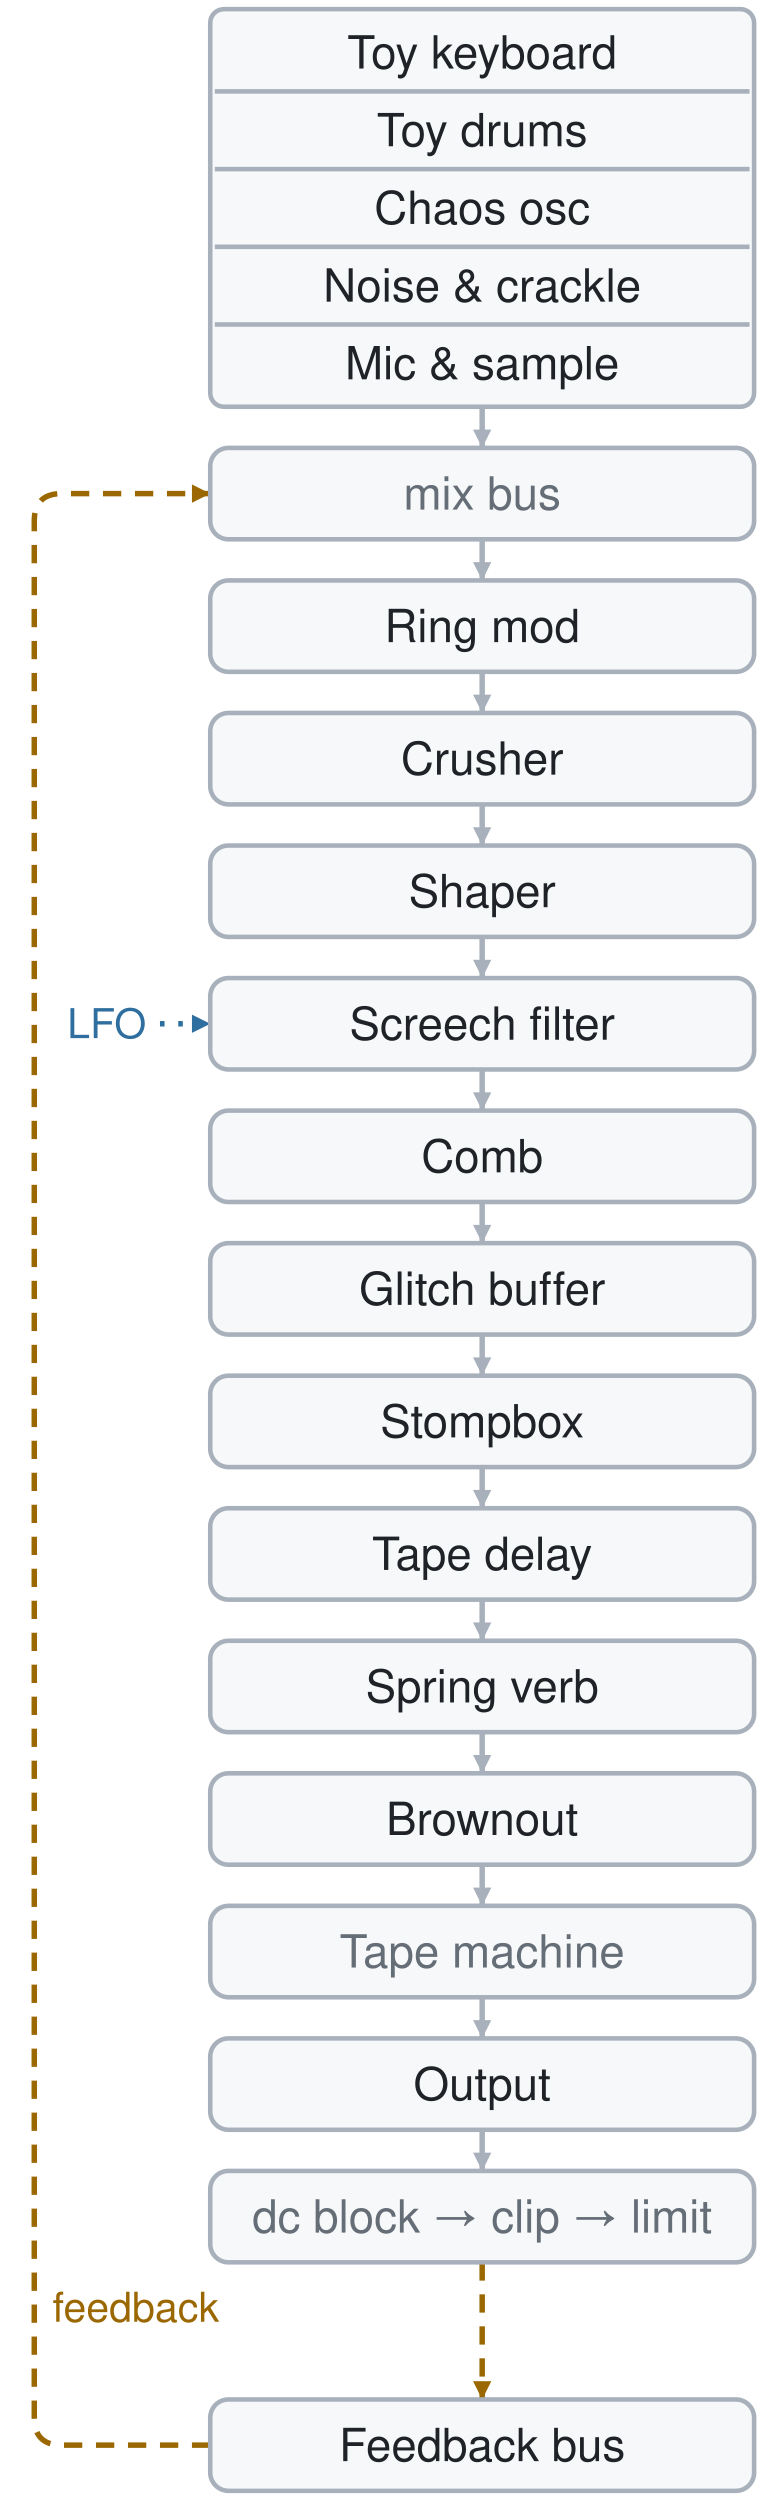
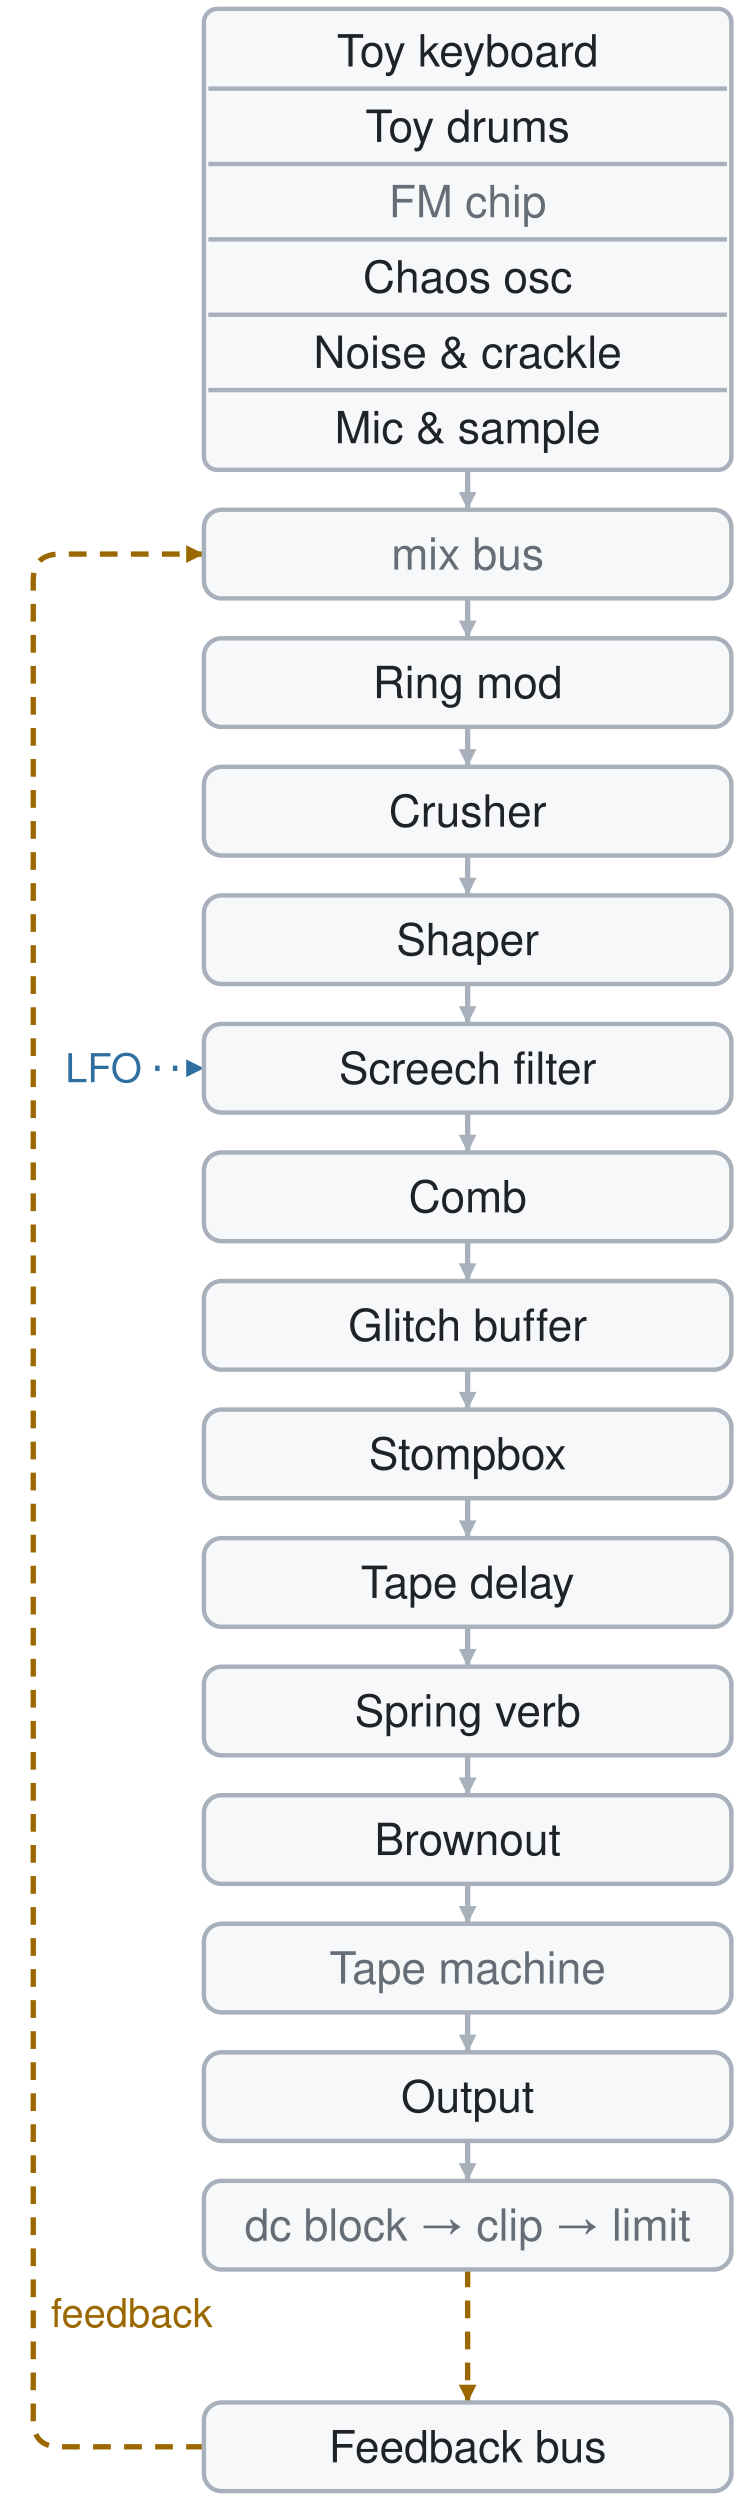
- <svg xmlns="http://www.w3.org/2000/svg" viewBox="0 0 167 547" width="167" height="547" font-family="Helvetica, Arial, sans-serif">
+ <svg xmlns="http://www.w3.org/2000/svg" viewBox="0 0 167 564" width="167" height="564" font-family="Helvetica, Arial, sans-serif">
  <g class="wire">
-     <path class="line" d="M 105.5 89 L 105.5 98" fill="none" stroke="#a8b1bb" stroke-width="1.2" />
-     <path class="head" d="M 105.5 98 L 103.5 94 L 107.5 94 Z" fill="#a8b1bb" />
+     <path class="line" d="M 105.5 106 L 105.5 115" fill="none" stroke="#a8b1bb" stroke-width="1.2" />
+     <path class="head" d="M 105.5 115 L 103.5 111 L 107.5 111 Z" fill="#a8b1bb" />
  </g>
  <g class="wire">
-     <path class="line" d="M 105.5 118 L 105.5 127" fill="none" stroke="#a8b1bb" stroke-width="1.2" />
-     <path class="head" d="M 105.5 127 L 103.5 123 L 107.5 123 Z" fill="#a8b1bb" />
+     <path class="line" d="M 105.5 135 L 105.5 144" fill="none" stroke="#a8b1bb" stroke-width="1.2" />
+     <path class="head" d="M 105.5 144 L 103.5 140 L 107.5 140 Z" fill="#a8b1bb" />
  </g>
  <g class="wire">
-     <path class="line" d="M 105.5 147 L 105.5 156" fill="none" stroke="#a8b1bb" stroke-width="1.2" />
-     <path class="head" d="M 105.5 156 L 103.5 152 L 107.5 152 Z" fill="#a8b1bb" />
+     <path class="line" d="M 105.5 164 L 105.5 173" fill="none" stroke="#a8b1bb" stroke-width="1.2" />
+     <path class="head" d="M 105.5 173 L 103.5 169 L 107.5 169 Z" fill="#a8b1bb" />
  </g>
  <g class="wire">
-     <path class="line" d="M 105.5 176 L 105.5 185" fill="none" stroke="#a8b1bb" stroke-width="1.2" />
-     <path class="head" d="M 105.5 185 L 103.5 181 L 107.5 181 Z" fill="#a8b1bb" />
+     <path class="line" d="M 105.5 193 L 105.5 202" fill="none" stroke="#a8b1bb" stroke-width="1.2" />
+     <path class="head" d="M 105.5 202 L 103.5 198 L 107.5 198 Z" fill="#a8b1bb" />
  </g>
  <g class="wire">
-     <path class="line" d="M 105.5 205 L 105.5 214" fill="none" stroke="#a8b1bb" stroke-width="1.2" />
-     <path class="head" d="M 105.5 214 L 103.5 210 L 107.5 210 Z" fill="#a8b1bb" />
+     <path class="line" d="M 105.5 222 L 105.5 231" fill="none" stroke="#a8b1bb" stroke-width="1.2" />
+     <path class="head" d="M 105.5 231 L 103.5 227 L 107.5 227 Z" fill="#a8b1bb" />
  </g>
  <g class="wire">
-     <path class="line" d="M 105.5 234 L 105.5 243" fill="none" stroke="#a8b1bb" stroke-width="1.2" />
-     <path class="head" d="M 105.5 243 L 103.5 239 L 107.5 239 Z" fill="#a8b1bb" />
+     <path class="line" d="M 105.5 251 L 105.5 260" fill="none" stroke="#a8b1bb" stroke-width="1.2" />
+     <path class="head" d="M 105.5 260 L 103.5 256 L 107.5 256 Z" fill="#a8b1bb" />
  </g>
  <g class="wire">
-     <path class="line" d="M 105.5 263 L 105.5 272" fill="none" stroke="#a8b1bb" stroke-width="1.2" />
-     <path class="head" d="M 105.5 272 L 103.5 268 L 107.5 268 Z" fill="#a8b1bb" />
+     <path class="line" d="M 105.5 280 L 105.5 289" fill="none" stroke="#a8b1bb" stroke-width="1.2" />
+     <path class="head" d="M 105.5 289 L 103.5 285 L 107.5 285 Z" fill="#a8b1bb" />
  </g>
  <g class="wire">
-     <path class="line" d="M 105.5 292 L 105.5 301" fill="none" stroke="#a8b1bb" stroke-width="1.2" />
-     <path class="head" d="M 105.5 301 L 103.5 297 L 107.5 297 Z" fill="#a8b1bb" />
+     <path class="line" d="M 105.5 309 L 105.5 318" fill="none" stroke="#a8b1bb" stroke-width="1.2" />
+     <path class="head" d="M 105.5 318 L 103.5 314 L 107.5 314 Z" fill="#a8b1bb" />
  </g>
  <g class="wire">
-     <path class="line" d="M 105.5 321 L 105.5 330" fill="none" stroke="#a8b1bb" stroke-width="1.2" />
-     <path class="head" d="M 105.5 330 L 103.5 326 L 107.5 326 Z" fill="#a8b1bb" />
+     <path class="line" d="M 105.5 338 L 105.5 347" fill="none" stroke="#a8b1bb" stroke-width="1.2" />
+     <path class="head" d="M 105.5 347 L 103.5 343 L 107.5 343 Z" fill="#a8b1bb" />
  </g>
  <g class="wire">
-     <path class="line" d="M 105.5 350 L 105.5 359" fill="none" stroke="#a8b1bb" stroke-width="1.2" />
-     <path class="head" d="M 105.5 359 L 103.5 355 L 107.5 355 Z" fill="#a8b1bb" />
+     <path class="line" d="M 105.5 367 L 105.5 376" fill="none" stroke="#a8b1bb" stroke-width="1.2" />
+     <path class="head" d="M 105.5 376 L 103.5 372 L 107.5 372 Z" fill="#a8b1bb" />
  </g>
  <g class="wire">
-     <path class="line" d="M 105.5 379 L 105.5 388" fill="none" stroke="#a8b1bb" stroke-width="1.2" />
-     <path class="head" d="M 105.5 388 L 103.5 384 L 107.5 384 Z" fill="#a8b1bb" />
+     <path class="line" d="M 105.5 396 L 105.5 405" fill="none" stroke="#a8b1bb" stroke-width="1.2" />
+     <path class="head" d="M 105.5 405 L 103.5 401 L 107.5 401 Z" fill="#a8b1bb" />
  </g>
  <g class="wire">
-     <path class="line" d="M 105.5 408 L 105.5 417" fill="none" stroke="#a8b1bb" stroke-width="1.2" />
-     <path class="head" d="M 105.5 417 L 103.5 413 L 107.5 413 Z" fill="#a8b1bb" />
+     <path class="line" d="M 105.5 425 L 105.5 434" fill="none" stroke="#a8b1bb" stroke-width="1.2" />
+     <path class="head" d="M 105.5 434 L 103.5 430 L 107.5 430 Z" fill="#a8b1bb" />
  </g>
  <g class="wire">
-     <path class="line" d="M 105.5 437 L 105.5 446" fill="none" stroke="#a8b1bb" stroke-width="1.2" />
-     <path class="head" d="M 105.5 446 L 103.5 442 L 107.5 442 Z" fill="#a8b1bb" />
+     <path class="line" d="M 105.5 454 L 105.5 463" fill="none" stroke="#a8b1bb" stroke-width="1.2" />
+     <path class="head" d="M 105.5 463 L 103.5 459 L 107.5 459 Z" fill="#a8b1bb" />
  </g>
  <g class="wire">
-     <path class="line" d="M 105.5 466 L 105.5 475" fill="none" stroke="#a8b1bb" stroke-width="1.2" />
-     <path class="head" d="M 105.5 475 L 103.5 471 L 107.5 471 Z" fill="#a8b1bb" />
+     <path class="line" d="M 105.5 483 L 105.5 492" fill="none" stroke="#a8b1bb" stroke-width="1.2" />
+     <path class="head" d="M 105.5 492 L 103.5 488 L 107.5 488 Z" fill="#a8b1bb" />
  </g>
  <g class="wire">
-     <path class="line" d="M 105.5 495 L 105.5 525" fill="none" stroke="#9a6700" stroke-width="1.2" stroke-dasharray="4 3" />
-     <path class="head" d="M 105.5 525 L 103.5 521 L 107.5 521 Z" fill="#9a6700" />
+     <path class="line" d="M 105.5 512 L 105.5 542" fill="none" stroke="#9a6700" stroke-width="1.2" stroke-dasharray="4 3" />
+     <path class="head" d="M 105.5 542 L 103.5 538 L 107.5 538 Z" fill="#9a6700" />
  </g>
  <g class="wire">
-     <path class="line" d="M 46 535 L 13.5 535 Q 7.5 535 7.5 529 L 7.5 114 Q 7.5 108 13.5 108 L 46 108" fill="none" stroke="#9a6700" stroke-width="1.2" stroke-dasharray="4 3" />
-     <path class="head" d="M 46 108 L 42 110 L 42 106 Z" fill="#9a6700" />
-     <text x="11.5" y="508" fill="#9a6700" font-size="9" text-anchor="start">feedback</text>
+     <path class="line" d="M 46 552 L 13.5 552 Q 7.5 552 7.5 546 L 7.5 131 Q 7.5 125 13.5 125 L 46 125" fill="none" stroke="#9a6700" stroke-width="1.2" stroke-dasharray="4 3" />
+     <path class="head" d="M 46 125 L 42 127 L 42 123 Z" fill="#9a6700" />
+     <text x="11.5" y="525" fill="#9a6700" font-size="9" text-anchor="start">feedback</text>
  </g>
  <g class="wire">
-     <path class="line" d="M 35 224 L 46 224" fill="none" stroke="#2f6f9f" stroke-width="1.2" stroke-dasharray="1 3" />
-     <path class="head" d="M 46 224 L 42 226 L 42 222 Z" fill="#2f6f9f" />
+     <path class="line" d="M 35 241 L 46 241" fill="none" stroke="#2f6f9f" stroke-width="1.2" stroke-dasharray="1 3" />
+     <path class="head" d="M 46 241 L 42 243 L 42 239 Z" fill="#2f6f9f" />
  </g>
  <g class="node">
-     <rect class="box" x="46" y="2" width="119" height="87" rx="3" fill="#f6f8fa" stroke="#a8b1bb" />
+     <rect class="box" x="46" y="2" width="119" height="104" rx="3" fill="#f6f8fa" stroke="#a8b1bb" />
    <g class="row">
      <rect x="47" y="3" width="117" height="17" fill="transparent" />
      <text x="105.5" y="15" fill="#1f2328" font-size="10" text-anchor="middle">Toy keyboard</text>
    </g>
    <g class="row">
      <rect x="47" y="20" width="117" height="17" fill="transparent" />
      <text x="105.5" y="32" fill="#1f2328" font-size="10" text-anchor="middle">Toy drums</text>
    </g>
    <line x1="47" y1="20" x2="164" y2="20" stroke="#a8b1bb" />
    <g class="row">
      <rect x="47" y="37" width="117" height="17" fill="transparent" />
-       <text x="105.5" y="49" fill="#1f2328" font-size="10" text-anchor="middle">Chaos osc</text>
+       <text x="105.5" y="49" fill="#656d76" font-size="10" text-anchor="middle">FM chip</text>
    </g>
    <line x1="47" y1="37" x2="164" y2="37" stroke="#a8b1bb" />
    <g class="row">
      <rect x="47" y="54" width="117" height="17" fill="transparent" />
-       <text x="105.5" y="66" fill="#1f2328" font-size="10" text-anchor="middle">Noise &amp; crackle</text>
+       <text x="105.5" y="66" fill="#1f2328" font-size="10" text-anchor="middle">Chaos osc</text>
    </g>
    <line x1="47" y1="54" x2="164" y2="54" stroke="#a8b1bb" />
    <g class="row">
      <rect x="47" y="71" width="117" height="17" fill="transparent" />
-       <text x="105.5" y="83" fill="#1f2328" font-size="10" text-anchor="middle">Mic &amp; sample</text>
+       <text x="105.5" y="83" fill="#1f2328" font-size="10" text-anchor="middle">Noise &amp; crackle</text>
    </g>
    <line x1="47" y1="71" x2="164" y2="71" stroke="#a8b1bb" />
+     <g class="row">
+       <rect x="47" y="88" width="117" height="17" fill="transparent" />
+       <text x="105.5" y="100" fill="#1f2328" font-size="10" text-anchor="middle">Mic &amp; sample</text>
+     </g>
+     <line x1="47" y1="88" x2="164" y2="88" stroke="#a8b1bb" />
  </g>
  <g class="node">
-     <rect class="box" x="46" y="98" width="119" height="20" rx="4" fill="#f6f8fa" stroke="#a8b1bb" stroke-width="1" />
-     <text x="105.5" y="111.5" fill="#656d76" font-size="10" text-anchor="middle">mix bus</text>
+     <rect class="box" x="46" y="115" width="119" height="20" rx="4" fill="#f6f8fa" stroke="#a8b1bb" stroke-width="1" />
+     <text x="105.5" y="128.5" fill="#656d76" font-size="10" text-anchor="middle">mix bus</text>
  </g>
  <g class="node">
-     <rect class="box" x="46" y="127" width="119" height="20" rx="4" fill="#f6f8fa" stroke="#a8b1bb" stroke-width="1" />
-     <text x="105.5" y="140.5" fill="#1f2328" font-size="10" text-anchor="middle">Ring mod</text>
+     <rect class="box" x="46" y="144" width="119" height="20" rx="4" fill="#f6f8fa" stroke="#a8b1bb" stroke-width="1" />
+     <text x="105.5" y="157.5" fill="#1f2328" font-size="10" text-anchor="middle">Ring mod</text>
  </g>
  <g class="node">
-     <rect class="box" x="46" y="156" width="119" height="20" rx="4" fill="#f6f8fa" stroke="#a8b1bb" stroke-width="1" />
-     <text x="105.5" y="169.5" fill="#1f2328" font-size="10" text-anchor="middle">Crusher</text>
+     <rect class="box" x="46" y="173" width="119" height="20" rx="4" fill="#f6f8fa" stroke="#a8b1bb" stroke-width="1" />
+     <text x="105.5" y="186.5" fill="#1f2328" font-size="10" text-anchor="middle">Crusher</text>
  </g>
  <g class="node">
-     <rect class="box" x="46" y="185" width="119" height="20" rx="4" fill="#f6f8fa" stroke="#a8b1bb" stroke-width="1" />
-     <text x="105.5" y="198.5" fill="#1f2328" font-size="10" text-anchor="middle">Shaper</text>
+     <rect class="box" x="46" y="202" width="119" height="20" rx="4" fill="#f6f8fa" stroke="#a8b1bb" stroke-width="1" />
+     <text x="105.5" y="215.5" fill="#1f2328" font-size="10" text-anchor="middle">Shaper</text>
  </g>
  <g class="node">
-     <rect class="box" x="46" y="214" width="119" height="20" rx="4" fill="#f6f8fa" stroke="#a8b1bb" stroke-width="1" />
-     <text x="105.5" y="227.5" fill="#1f2328" font-size="10" text-anchor="middle">Screech filter</text>
+     <rect class="box" x="46" y="231" width="119" height="20" rx="4" fill="#f6f8fa" stroke="#a8b1bb" stroke-width="1" />
+     <text x="105.5" y="244.5" fill="#1f2328" font-size="10" text-anchor="middle">Screech filter</text>
  </g>
  <g class="node">
-     <rect class="box" x="46" y="243" width="119" height="20" rx="4" fill="#f6f8fa" stroke="#a8b1bb" stroke-width="1" />
-     <text x="105.5" y="256.5" fill="#1f2328" font-size="10" text-anchor="middle">Comb</text>
+     <rect class="box" x="46" y="260" width="119" height="20" rx="4" fill="#f6f8fa" stroke="#a8b1bb" stroke-width="1" />
+     <text x="105.5" y="273.5" fill="#1f2328" font-size="10" text-anchor="middle">Comb</text>
  </g>
  <g class="node">
-     <rect class="box" x="46" y="272" width="119" height="20" rx="4" fill="#f6f8fa" stroke="#a8b1bb" stroke-width="1" />
-     <text x="105.5" y="285.5" fill="#1f2328" font-size="10" text-anchor="middle">Glitch buffer</text>
+     <rect class="box" x="46" y="289" width="119" height="20" rx="4" fill="#f6f8fa" stroke="#a8b1bb" stroke-width="1" />
+     <text x="105.5" y="302.5" fill="#1f2328" font-size="10" text-anchor="middle">Glitch buffer</text>
  </g>
  <g class="node">
-     <rect class="box" x="46" y="301" width="119" height="20" rx="4" fill="#f6f8fa" stroke="#a8b1bb" stroke-width="1" />
-     <text x="105.5" y="314.5" fill="#1f2328" font-size="10" text-anchor="middle">Stompbox</text>
+     <rect class="box" x="46" y="318" width="119" height="20" rx="4" fill="#f6f8fa" stroke="#a8b1bb" stroke-width="1" />
+     <text x="105.5" y="331.5" fill="#1f2328" font-size="10" text-anchor="middle">Stompbox</text>
  </g>
  <g class="node">
-     <rect class="box" x="46" y="330" width="119" height="20" rx="4" fill="#f6f8fa" stroke="#a8b1bb" stroke-width="1" />
-     <text x="105.5" y="343.5" fill="#1f2328" font-size="10" text-anchor="middle">Tape delay</text>
+     <rect class="box" x="46" y="347" width="119" height="20" rx="4" fill="#f6f8fa" stroke="#a8b1bb" stroke-width="1" />
+     <text x="105.5" y="360.5" fill="#1f2328" font-size="10" text-anchor="middle">Tape delay</text>
  </g>
  <g class="node">
-     <rect class="box" x="46" y="359" width="119" height="20" rx="4" fill="#f6f8fa" stroke="#a8b1bb" stroke-width="1" />
-     <text x="105.5" y="372.5" fill="#1f2328" font-size="10" text-anchor="middle">Spring verb</text>
+     <rect class="box" x="46" y="376" width="119" height="20" rx="4" fill="#f6f8fa" stroke="#a8b1bb" stroke-width="1" />
+     <text x="105.5" y="389.5" fill="#1f2328" font-size="10" text-anchor="middle">Spring verb</text>
  </g>
  <g class="node">
-     <rect class="box" x="46" y="388" width="119" height="20" rx="4" fill="#f6f8fa" stroke="#a8b1bb" stroke-width="1" />
-     <text x="105.5" y="401.5" fill="#1f2328" font-size="10" text-anchor="middle">Brownout</text>
+     <rect class="box" x="46" y="405" width="119" height="20" rx="4" fill="#f6f8fa" stroke="#a8b1bb" stroke-width="1" />
+     <text x="105.5" y="418.5" fill="#1f2328" font-size="10" text-anchor="middle">Brownout</text>
  </g>
  <g class="node">
-     <rect class="box" x="46" y="417" width="119" height="20" rx="4" fill="#f6f8fa" stroke="#a8b1bb" stroke-width="1" />
-     <text x="105.5" y="430.5" fill="#656d76" font-size="10" text-anchor="middle">Tape machine</text>
+     <rect class="box" x="46" y="434" width="119" height="20" rx="4" fill="#f6f8fa" stroke="#a8b1bb" stroke-width="1" />
+     <text x="105.5" y="447.5" fill="#656d76" font-size="10" text-anchor="middle">Tape machine</text>
  </g>
  <g class="node">
-     <rect class="box" x="46" y="446" width="119" height="20" rx="4" fill="#f6f8fa" stroke="#a8b1bb" stroke-width="1" />
-     <text x="105.5" y="459.5" fill="#1f2328" font-size="10" text-anchor="middle">Output</text>
+     <rect class="box" x="46" y="463" width="119" height="20" rx="4" fill="#f6f8fa" stroke="#a8b1bb" stroke-width="1" />
+     <text x="105.5" y="476.5" fill="#1f2328" font-size="10" text-anchor="middle">Output</text>
  </g>
  <g class="node">
-     <rect class="box" x="46" y="475" width="119" height="20" rx="4" fill="#f6f8fa" stroke="#a8b1bb" stroke-width="1" />
-     <text x="105.5" y="488.5" fill="#656d76" font-size="10" text-anchor="middle">dc block → clip → limit</text>
+     <rect class="box" x="46" y="492" width="119" height="20" rx="4" fill="#f6f8fa" stroke="#a8b1bb" stroke-width="1" />
+     <text x="105.5" y="505.5" fill="#656d76" font-size="10" text-anchor="middle">dc block → clip → limit</text>
  </g>
  <g class="node">
-     <rect class="box" x="46" y="525" width="119" height="20" rx="4" fill="#f6f8fa" stroke="#a8b1bb" stroke-width="1" />
-     <text x="105.5" y="538.5" fill="#1f2328" font-size="10" text-anchor="middle">Feedback bus</text>
+     <rect class="box" x="46" y="542" width="119" height="20" rx="4" fill="#f6f8fa" stroke="#a8b1bb" stroke-width="1" />
+     <text x="105.5" y="555.5" fill="#1f2328" font-size="10" text-anchor="middle">Feedback bus</text>
  </g>
  <g class="tap">
-     <text x="32" y="227.15" fill="#2f6f9f" font-size="9" text-anchor="end">LFO</text>
+     <text x="32" y="244.15" fill="#2f6f9f" font-size="9" text-anchor="end">LFO</text>
  </g>
</svg>
